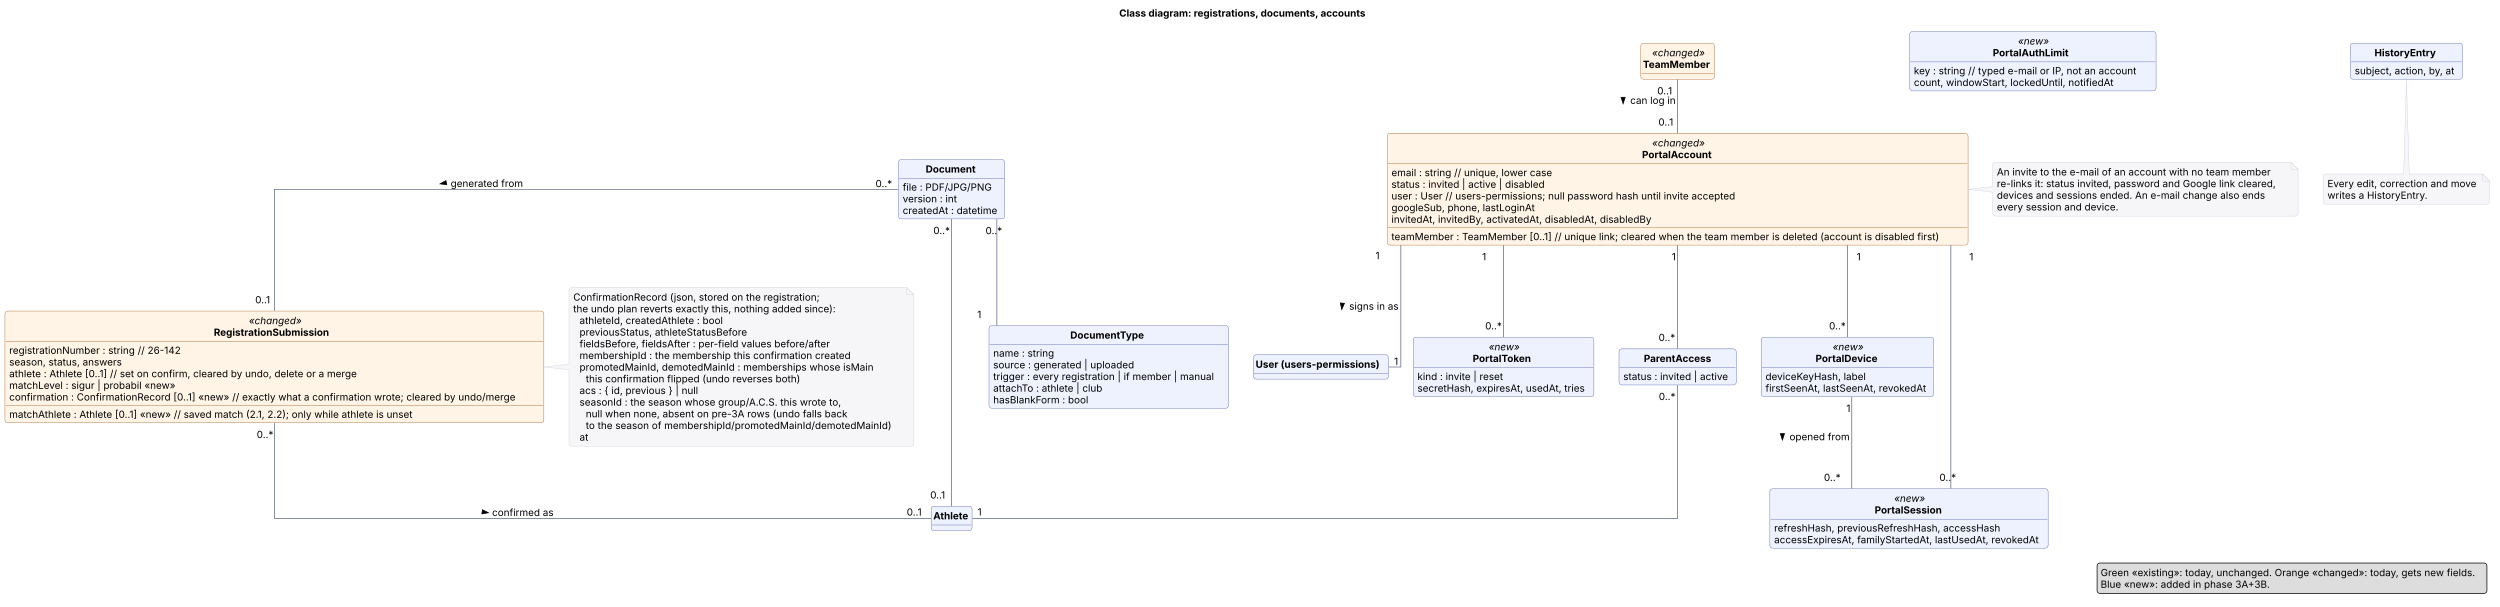
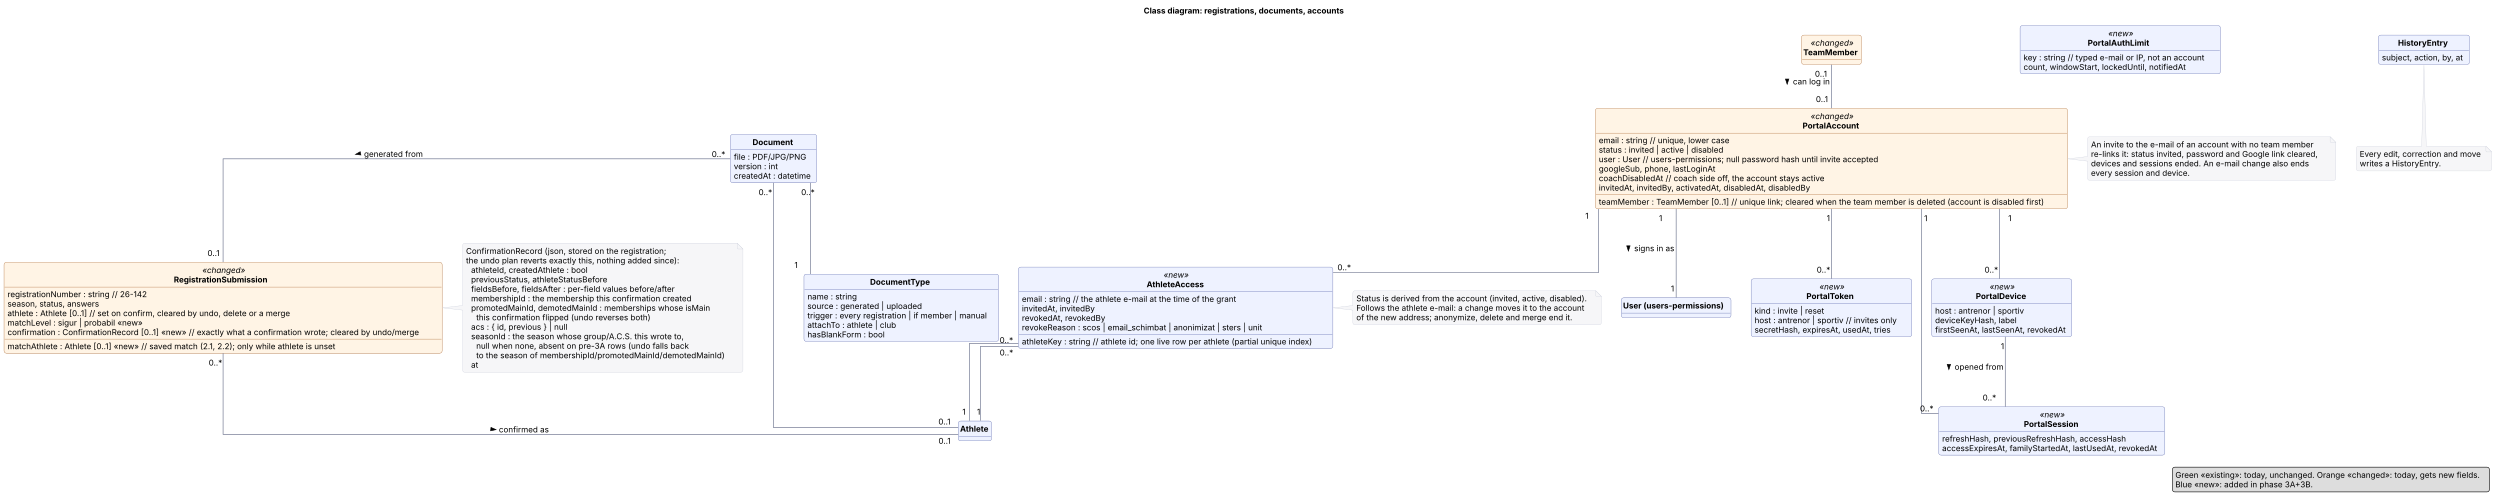
- <svg xmlns="http://www.w3.org/2000/svg" version="1.1" data-diagram-type="CLASS" style="width:3533px;height:857px;background:#FFFFFF;" width="3533px" height="857px" viewBox="0 0 3533 857" zoomAndPan="magnify" preserveAspectRatio="none" contentStyleType="text/css">
+ <svg xmlns="http://www.w3.org/2000/svg" version="1.1" data-diagram-type="CLASS" style="width:4346px;height:874px;background:#FFFFFF;" width="4346px" height="874px" viewBox="0 0 4346 874" zoomAndPan="magnify" preserveAspectRatio="none" contentStyleType="text/css">
  <defs />
  <g font-family="sans-serif" lengthAdjust="spacing">
    <g class="title" data-source-line="2">
-       <text x="1581.665" y="23.535" fill="#000" font-size="14" textLength="363.187" font-weight="700" font-family="Inter">Class diagram: registrations, documents, accounts</text>
+       <text x="1988.165" y="23.535" fill="#000" font-size="14" textLength="363.187" font-weight="700" font-family="Inter">Class diagram: registrations, documents, accounts</text>
    </g>
    <g class="entity" data-qualified-name="Reg" id="ent0001" data-source-line="5">
-       <rect x="7" y="439.568" width="761.602" height="157.906" fill="#FFF4E5" style="stroke:#9A4B0C;stroke-width:0.5;" rx="4" ry="4" />
-       <text x="351.656" y="458.103" fill="#000" font-size="14" textLength="72.29" font-style="italic" font-family="Inter">«changed»</text>
-       <text x="302.143" y="474.592" fill="#000" font-size="14" textLength="171.315" font-weight="700" font-family="Inter">RegistrationSubmission</text>
-       <line x1="8" y1="482.545" x2="767.602" y2="482.545" style="stroke:#9A4B0C;stroke-width:0.5;" />
-       <text x="13" y="500.08" fill="#000" font-size="14" textLength="266.342" font-family="Inter">registrationNumber : string  // 26-142</text>
-       <text x="13" y="516.568" fill="#000" font-size="14" textLength="160.986" font-family="Inter">season, status, answers</text>
-       <text x="13" y="533.057" fill="#000" font-size="14" textLength="521.691" font-family="Inter">athlete : Athlete [0..1]  // set on confirm, cleared by undo, delete or a merge</text>
-       <text x="13" y="549.545" fill="#000" font-size="14" textLength="240.926" font-family="Inter">matchLevel : sigur | probabil «new»</text>
-       <text x="13" y="566.033" fill="#000" font-size="14" textLength="749.602" font-family="Inter">confirmation : ConfirmationRecord [0..1] «new»  // exactly what a confirmation wrote; cleared by undo/merge</text>
-       <line x1="8" y1="572.986" x2="767.602" y2="572.986" style="stroke:#9A4B0C;stroke-width:0.5;" />
-       <text x="13" y="590.521" fill="#000" font-size="14" textLength="604.153" font-family="Inter">matchAthlete : Athlete [0..1] «new»  // saved match (2.1, 2.2); only while athlete is unset</text>
+       <rect x="7" y="456.058" width="761.602" height="157.906" fill="#FFF4E5" style="stroke:#9A4B0C;stroke-width:0.5;" rx="4" ry="4" />
+       <text x="351.656" y="474.593" fill="#000" font-size="14" textLength="72.29" font-style="italic" font-family="Inter">«changed»</text>
+       <text x="302.143" y="491.082" fill="#000" font-size="14" textLength="171.315" font-weight="700" font-family="Inter">RegistrationSubmission</text>
+       <line x1="8" y1="499.035" x2="767.602" y2="499.035" style="stroke:#9A4B0C;stroke-width:0.5;" />
+       <text x="13" y="516.57" fill="#000" font-size="14" textLength="266.342" font-family="Inter">registrationNumber : string  // 26-142</text>
+       <text x="13" y="533.058" fill="#000" font-size="14" textLength="160.986" font-family="Inter">season, status, answers</text>
+       <text x="13" y="549.547" fill="#000" font-size="14" textLength="521.691" font-family="Inter">athlete : Athlete [0..1]  // set on confirm, cleared by undo, delete or a merge</text>
+       <text x="13" y="566.035" fill="#000" font-size="14" textLength="240.926" font-family="Inter">matchLevel : sigur | probabil «new»</text>
+       <text x="13" y="582.523" fill="#000" font-size="14" textLength="749.602" font-family="Inter">confirmation : ConfirmationRecord [0..1] «new»  // exactly what a confirmation wrote; cleared by undo/merge</text>
+       <line x1="8" y1="589.476" x2="767.602" y2="589.476" style="stroke:#9A4B0C;stroke-width:0.5;" />
+       <text x="13" y="607.011" fill="#000" font-size="14" textLength="604.153" font-family="Inter">matchAthlete : Athlete [0..1] «new»  // saved match (2.1, 2.2); only while athlete is unset</text>
    </g>
    <g class="entity" data-qualified-name="Athlete" id="ent0002" data-source-line="13">
-       <rect x="1315.9" y="715.428" width="57.81" height="34.488" fill="#EEF2FF" style="stroke:#3B4A9A;stroke-width:0.5;" rx="4" ry="4" />
-       <text x="1318.9" y="733.963" fill="#000" font-size="14" textLength="51.81" font-weight="700" font-family="Inter">Athlete</text>
-       <line x1="1316.9" y1="741.917" x2="1372.71" y2="741.917" style="stroke:#3B4A9A;stroke-width:0.5;" />
+       <rect x="1665.9" y="731.918" width="57.81" height="34.488" fill="#EEF2FF" style="stroke:#3B4A9A;stroke-width:0.5;" rx="4" ry="4" />
+       <text x="1668.9" y="750.453" fill="#000" font-size="14" textLength="51.81" font-weight="700" font-family="Inter">Athlete</text>
+       <line x1="1666.9" y1="758.407" x2="1722.71" y2="758.407" style="stroke:#3B4A9A;stroke-width:0.5;" />
    </g>
    <g class="entity" data-qualified-name="DocumentType" id="ent0003" data-source-line="14">
-       <rect x="1397.62" y="460.058" width="338.354" height="116.93" fill="#EEF2FF" style="stroke:#3B4A9A;stroke-width:0.5;" rx="4" ry="4" />
-       <text x="1512.479" y="478.593" fill="#000" font-size="14" textLength="108.637" font-weight="700" font-family="Inter">DocumentType</text>
-       <line x1="1398.62" y1="486.547" x2="1734.974" y2="486.547" style="stroke:#3B4A9A;stroke-width:0.5;" />
-       <text x="1403.62" y="504.082" fill="#000" font-size="14" textLength="90.146" font-family="Inter">name : string</text>
-       <text x="1403.62" y="520.57" fill="#000" font-size="14" textLength="204.128" font-family="Inter">source : generated | uploaded</text>
-       <text x="1403.62" y="537.058" fill="#000" font-size="14" textLength="326.354" font-family="Inter">trigger : every registration | if member | manual</text>
-       <text x="1403.62" y="553.547" fill="#000" font-size="14" textLength="161.882" font-family="Inter">attachTo : athlete | club</text>
-       <text x="1403.62" y="570.035" fill="#000" font-size="14" textLength="138.51" font-family="Inter">hasBlankForm : bool</text>
+       <rect x="1397.62" y="476.548" width="338.354" height="116.93" fill="#EEF2FF" style="stroke:#3B4A9A;stroke-width:0.5;" rx="4" ry="4" />
+       <text x="1512.479" y="495.083" fill="#000" font-size="14" textLength="108.637" font-weight="700" font-family="Inter">DocumentType</text>
+       <line x1="1398.62" y1="503.037" x2="1734.974" y2="503.037" style="stroke:#3B4A9A;stroke-width:0.5;" />
+       <text x="1403.62" y="520.572" fill="#000" font-size="14" textLength="90.146" font-family="Inter">name : string</text>
+       <text x="1403.62" y="537.06" fill="#000" font-size="14" textLength="204.128" font-family="Inter">source : generated | uploaded</text>
+       <text x="1403.62" y="553.548" fill="#000" font-size="14" textLength="326.354" font-family="Inter">trigger : every registration | if member | manual</text>
+       <text x="1403.62" y="570.037" fill="#000" font-size="14" textLength="161.882" font-family="Inter">attachTo : athlete | club</text>
+       <text x="1403.62" y="586.525" fill="#000" font-size="14" textLength="138.51" font-family="Inter">hasBlankForm : bool</text>
    </g>
    <g class="entity" data-qualified-name="Document" id="ent0004" data-source-line="21">
-       <rect x="1269.7" y="225.418" width="150.195" height="83.953" fill="#EEF2FF" style="stroke:#3B4A9A;stroke-width:0.5;" rx="4" ry="4" />
-       <text x="1308.13" y="243.953" fill="#000" font-size="14" textLength="73.336" font-weight="700" font-family="Inter">Document</text>
-       <line x1="1270.7" y1="251.907" x2="1418.895" y2="251.907" style="stroke:#3B4A9A;stroke-width:0.5;" />
-       <text x="1275.7" y="269.442" fill="#000" font-size="14" textLength="125.152" font-family="Inter">file : PDF/JPG/PNG</text>
-       <text x="1275.7" y="285.93" fill="#000" font-size="14" textLength="80.507" font-family="Inter">version : int</text>
-       <text x="1275.7" y="302.418" fill="#000" font-size="14" textLength="138.195" font-family="Inter">createdAt : datetime</text>
+       <rect x="1269.7" y="233.668" width="150.195" height="83.953" fill="#EEF2FF" style="stroke:#3B4A9A;stroke-width:0.5;" rx="4" ry="4" />
+       <text x="1308.13" y="252.203" fill="#000" font-size="14" textLength="73.336" font-weight="700" font-family="Inter">Document</text>
+       <line x1="1270.7" y1="260.157" x2="1418.895" y2="260.157" style="stroke:#3B4A9A;stroke-width:0.5;" />
+       <text x="1275.7" y="277.692" fill="#000" font-size="14" textLength="125.152" font-family="Inter">file : PDF/JPG/PNG</text>
+       <text x="1275.7" y="294.18" fill="#000" font-size="14" textLength="80.507" font-family="Inter">version : int</text>
+       <text x="1275.7" y="310.668" fill="#000" font-size="14" textLength="138.195" font-family="Inter">createdAt : datetime</text>
    </g>
    <g class="entity" data-qualified-name="Acc" id="ent0005" data-source-line="26">
-       <rect x="1960.34" y="188.438" width="820.917" height="157.906" fill="#FFF4E5" style="stroke:#9A4B0C;stroke-width:0.5;" rx="4" ry="4" />
-       <text x="2334.653" y="206.973" fill="#000" font-size="14" textLength="72.29" font-style="italic" font-family="Inter">«changed»</text>
-       <text x="2320.517" y="223.462" fill="#000" font-size="14" textLength="100.563" font-weight="700" font-family="Inter">PortalAccount</text>
-       <line x1="1961.34" y1="231.415" x2="2780.257" y2="231.415" style="stroke:#9A4B0C;stroke-width:0.5;" />
-       <text x="1966.34" y="248.95" fill="#000" font-size="14" textLength="244.337" font-family="Inter">email : string  // unique, lower case</text>
-       <text x="1966.34" y="265.438" fill="#000" font-size="14" textLength="224.937" font-family="Inter">status : invited | active | disabled</text>
-       <text x="1966.34" y="281.927" fill="#000" font-size="14" textLength="509.544" font-family="Inter">user : User  // users-permissions; null password hash until invite accepted</text>
-       <text x="1966.34" y="298.415" fill="#000" font-size="14" textLength="208.428" font-family="Inter">googleSub, phone, lastLoginAt</text>
-       <text x="1966.34" y="314.903" fill="#000" font-size="14" textLength="378.014" font-family="Inter">invitedAt, invitedBy, activatedAt, disabledAt, disabledBy</text>
-       <line x1="1961.34" y1="321.856" x2="2780.257" y2="321.856" style="stroke:#9A4B0C;stroke-width:0.5;" />
-       <text x="1966.34" y="339.391" fill="#000" font-size="14" textLength="808.917" font-family="Inter">teamMember : TeamMember [0..1]  // unique link; cleared when the team member is deleted (account is disabled first)</text>
-     </g>
-     <g class="entity" data-qualified-name="GMN6" id="ent0007" data-source-line="35">
-       <path d="M2815.95,233.418 L2815.95,263.648 L2781.43,267.648 L2815.95,271.648 L2815.95,301.371 A4,4 0 0 0 2819.95,305.371 L3243.653,305.371 A4,4 0 0 0 3247.653,301.371 L3247.653,239.418 L3237.653,229.418 L2819.95,229.418 A4,4 0 0 0 2815.95,233.418" style="stroke:#C8CCD8;stroke-width:0.5;" fill="#F6F6F8" />
-       <path d="M3237.653,229.418 L3237.653,237.418 A2,2 0 0 0 3239.653,239.418 L3247.653,239.418 L3237.653,229.418" style="stroke:#C8CCD8;stroke-width:0.5;" fill="#F6F6F8" />
-       <text x="2821.95" y="247.953" fill="#000" font-size="14" textLength="404.113" font-family="Inter">An invite to the e-mail of an account with no team member</text>
-       <text x="2821.95" y="264.442" fill="#000" font-size="14" textLength="410.703" font-family="Inter">re-links it: status invited, password and Google link cleared,</text>
-       <text x="2821.95" y="280.93" fill="#000" font-size="14" textLength="386.606" font-family="Inter">devices and sessions ended. An e-mail change also ends</text>
-       <text x="2821.95" y="297.418" fill="#000" font-size="14" textLength="172.259" font-family="Inter">every session and device.</text>
-     </g>
-     <g class="entity" data-qualified-name="UP" id="ent0009" data-source-line="40">
-       <rect x="1771.44" y="501.278" width="190.728" height="34.488" fill="#EEF2FF" style="stroke:#3B4A9A;stroke-width:0.5;" rx="4" ry="4" />
-       <text x="1774.44" y="519.813" fill="#000" font-size="14" textLength="184.728" font-weight="700" font-family="Inter">User (users-permissions)</text>
-       <line x1="1772.44" y1="527.767" x2="1961.168" y2="527.767" style="stroke:#3B4A9A;stroke-width:0.5;" />
-     </g>
-     <g class="entity" data-qualified-name="Tok" id="ent0010" data-source-line="41">
-       <rect x="1997.11" y="476.548" width="255.38" height="83.953" fill="#EEF2FF" style="stroke:#3B4A9A;stroke-width:0.5;" rx="4" ry="4" />
-       <text x="2103.827" y="495.083" fill="#000" font-size="14" textLength="41.945" font-style="italic" font-family="Inter">«new»</text>
-       <text x="2081.197" y="511.572" fill="#000" font-size="14" textLength="87.206" font-weight="700" font-family="Inter">PortalToken</text>
-       <line x1="1998.11" y1="519.525" x2="2251.49" y2="519.525" style="stroke:#3B4A9A;stroke-width:0.5;" />
-       <text x="2003.11" y="537.06" fill="#000" font-size="14" textLength="127.873" font-family="Inter">kind : invite | reset</text>
-       <text x="2003.11" y="553.548" fill="#000" font-size="14" textLength="243.38" font-family="Inter">secretHash, expiresAt, usedAt, tries</text>
-     </g>
-     <g class="entity" data-qualified-name="Dev" id="ent0011" data-source-line="45">
-       <rect x="2488.96" y="476.548" width="243.677" height="83.953" fill="#EEF2FF" style="stroke:#3B4A9A;stroke-width:0.5;" rx="4" ry="4" />
-       <text x="2589.826" y="495.083" fill="#000" font-size="14" textLength="41.945" font-style="italic" font-family="Inter">«new»</text>
-       <text x="2565.715" y="511.572" fill="#000" font-size="14" textLength="90.166" font-weight="700" font-family="Inter">PortalDevice</text>
-       <line x1="2489.96" y1="519.525" x2="2731.637" y2="519.525" style="stroke:#3B4A9A;stroke-width:0.5;" />
-       <text x="2494.96" y="537.06" fill="#000" font-size="14" textLength="142.27" font-family="Inter">deviceKeyHash, label</text>
-       <text x="2494.96" y="553.548" fill="#000" font-size="14" textLength="231.677" font-family="Inter">firstSeenAt, lastSeenAt, revokedAt</text>
-     </g>
-     <g class="entity" data-qualified-name="Ses" id="ent0012" data-source-line="49">
-       <rect x="2501.19" y="690.698" width="393.213" height="83.953" fill="#EEF2FF" style="stroke:#3B4A9A;stroke-width:0.5;" rx="4" ry="4" />
-       <text x="2676.824" y="709.233" fill="#000" font-size="14" textLength="41.945" font-style="italic" font-family="Inter">«new»</text>
-       <text x="2649.261" y="725.722" fill="#000" font-size="14" textLength="97.07" font-weight="700" font-family="Inter">PortalSession</text>
-       <line x1="2502.19" y1="733.675" x2="2893.403" y2="733.675" style="stroke:#3B4A9A;stroke-width:0.5;" />
-       <text x="2507.19" y="751.21" fill="#000" font-size="14" textLength="320.64" font-family="Inter">refreshHash, previousRefreshHash, accessHash</text>
-       <text x="2507.19" y="767.698" fill="#000" font-size="14" textLength="381.213" font-family="Inter">accessExpiresAt, familyStartedAt, lastUsedAt, revokedAt</text>
-     </g>
-     <g class="entity" data-qualified-name="Lim" id="ent0013" data-source-line="53">
-       <rect x="2698.68" y="44.488" width="348.232" height="83.953" fill="#EEF2FF" style="stroke:#3B4A9A;stroke-width:0.5;" rx="4" ry="4" />
-       <text x="2851.824" y="63.023" fill="#000" font-size="14" textLength="41.945" font-style="italic" font-family="Inter">«new»</text>
-       <text x="2816.188" y="79.512" fill="#000" font-size="14" textLength="113.217" font-weight="700" font-family="Inter">PortalAuthLimit</text>
-       <line x1="2699.68" y1="87.465" x2="3045.912" y2="87.465" style="stroke:#3B4A9A;stroke-width:0.5;" />
-       <text x="2704.68" y="105" fill="#000" font-size="14" textLength="336.232" font-family="Inter">key : string  // typed e-mail or IP, not an account</text>
-       <text x="2704.68" y="121.488" fill="#000" font-size="14" textLength="291.758" font-family="Inter">count, windowStart, lockedUntil, notifiedAt</text>
-     </g>
-     <g class="entity" data-qualified-name="PA" id="ent0014" data-source-line="57">
-       <rect x="2287.98" y="493.028" width="165.651" height="50.977" fill="#EEF2FF" style="stroke:#3B4A9A;stroke-width:0.5;" rx="4" ry="4" />
-       <text x="2323.057" y="511.563" fill="#000" font-size="14" textLength="95.498" font-weight="700" font-family="Inter">ParentAccess</text>
-       <line x1="2288.98" y1="519.517" x2="2452.631" y2="519.517" style="stroke:#3B4A9A;stroke-width:0.5;" />
-       <text x="2293.98" y="537.052" fill="#000" font-size="14" textLength="153.651" font-family="Inter">status : invited | active</text>
-     </g>
-     <g class="entity" data-qualified-name="Coach" id="ent0015" data-source-line="60">
-       <rect x="2318.8" y="60.978" width="104" height="50.977" fill="#FFF4E5" style="stroke:#9A4B0C;stroke-width:0.5;" rx="4" ry="4" />
-       <text x="2334.655" y="79.513" fill="#000" font-size="14" textLength="72.29" font-style="italic" font-family="Inter">«changed»</text>
-       <text x="2321.8" y="96.002" fill="#000" font-size="14" textLength="98" font-weight="700" font-family="Inter">TeamMember</text>
-       <line x1="2319.8" y1="103.955" x2="2421.8" y2="103.955" style="stroke:#9A4B0C;stroke-width:0.5;" />
-     </g>
-     <g class="entity" data-qualified-name="Hist" id="ent0016" data-source-line="61">
-       <rect x="3321.68" y="60.978" width="158.248" height="50.977" fill="#EEF2FF" style="stroke:#3B4A9A;stroke-width:0.5;" rx="4" ry="4" />
-       <text x="3355.636" y="79.513" fill="#000" font-size="14" textLength="90.337" font-weight="700" font-family="Inter">HistoryEntry</text>
-       <line x1="3322.68" y1="87.467" x2="3478.928" y2="87.467" style="stroke:#3B4A9A;stroke-width:0.5;" />
-       <text x="3327.68" y="105.002" fill="#000" font-size="14" textLength="146.248" font-family="Inter">subject, action, by, at</text>
-     </g>
-     <g class="entity" data-qualified-name="GMN29" id="ent0030" data-source-line="79">
-       <path d="M3283.08,249.908 L3283.08,284.885 A4,4 0 0 0 3287.08,288.885 L3514.517,288.885 A4,4 0 0 0 3518.517,284.885 L3518.517,255.908 L3508.517,245.908 L3404.8,245.908 L3400.8,112.388 L3396.8,245.908 L3287.08,245.908 A4,4 0 0 0 3283.08,249.908" style="stroke:#C8CCD8;stroke-width:0.5;" fill="#F6F6F8" />
-       <path d="M3508.517,245.908 L3508.517,253.908 A2,2 0 0 0 3510.517,255.908 L3518.517,255.908 L3508.517,245.908" style="stroke:#C8CCD8;stroke-width:0.5;" fill="#F6F6F8" />
-       <text x="3289.08" y="264.443" fill="#000" font-size="14" textLength="214.437" font-family="Inter">Every edit, correction and move</text>
-       <text x="3289.08" y="280.932" fill="#000" font-size="14" textLength="144.662" font-family="Inter">writes a HistoryEntry.</text>
-     </g>
-     <g class="entity" data-qualified-name="GMN32" id="ent0033" data-source-line="83">
-       <path d="M804.1,410.348 L804.1,514.648 L768.86,518.648 L804.1,522.648 L804.1,626.696 A4,4 0 0 0 808.1,630.696 L1287.509,630.696 A4,4 0 0 0 1291.509,626.696 L1291.509,416.348 L1281.509,406.348 L808.1,406.348 A4,4 0 0 0 804.1,410.348" style="stroke:#C8CCD8;stroke-width:0.5;" fill="#F6F6F8" />
-       <path d="M1281.509,406.348 L1281.509,414.348 A2,2 0 0 0 1283.509,416.348 L1291.509,416.348 L1281.509,406.348" style="stroke:#C8CCD8;stroke-width:0.5;" fill="#F6F6F8" />
-       <text x="810.1" y="424.883" fill="#000" font-size="14" textLength="361.512" font-family="Inter">ConfirmationRecord (json, stored on the registration;</text>
-       <text x="810.1" y="441.372" fill="#000" font-size="14" textLength="383.797" font-family="Inter">the undo plan reverts exactly this, nothing added since):</text>
-       <text x="818.959" y="457.86" fill="#000" font-size="14" textLength="210.335" font-family="Inter">athleteId, createdAthlete : bool</text>
-       <text x="818.959" y="474.348" fill="#000" font-size="14" textLength="239.723" font-family="Inter">previousStatus, athleteStatusBefore</text>
-       <text x="818.959" y="490.837" fill="#000" font-size="14" textLength="367.5" font-family="Inter">fieldsBefore, fieldsAfter : per-field values before/after</text>
-       <text x="818.959" y="507.325" fill="#000" font-size="14" textLength="397.646" font-family="Inter">membershipId : the membership this confirmation created</text>
-       <text x="818.959" y="523.813" fill="#000" font-size="14" textLength="427.355" font-family="Inter">promotedMainId, demotedMainId : memberships whose isMain</text>
-       <text x="827.819" y="540.301" fill="#000" font-size="14" textLength="313.093" font-family="Inter">this confirmation flipped (undo reverses both)</text>
-       <text x="818.959" y="556.79" fill="#000" font-size="14" textLength="172.628" font-family="Inter">acs : { id, previous } | null</text>
-       <text x="818.959" y="573.278" fill="#000" font-size="14" textLength="381.233" font-family="Inter">seasonId : the season whose group/A.C.S. this wrote to,</text>
-       <text x="827.819" y="589.766" fill="#000" font-size="14" textLength="382.751" font-family="Inter">null when none, absent on pre-3A rows (undo falls back</text>
-       <text x="827.819" y="606.255" fill="#000" font-size="14" textLength="448.69" font-family="Inter">to the season of membershipId/promotedMainId/demotedMainId)</text>
-       <text x="818.959" y="622.743" fill="#000" font-size="14" textLength="12.968" font-family="Inter">at</text>
-     </g>
-     <g class="link" data-entity-1="ent0001" data-entity-2="ent0002" id="lnk17" data-source-line="65" data-link-type="association">
-       <path d="M387.8,597.948 C387.8,658.888 387.8,732.648 387.8,732.648 C387.8,732.648 1155.25,732.648 1315.64,732.648" style="stroke:#5B6380;stroke-width:1;" fill="none" id="Reg-Athlete" codeLine="65" />
-       <polygon points="690.318,724.611,681.789,720.403,680.945,726.22,690.318,724.611" fill="#000" style="stroke:#000;stroke-width:1;stroke-linejoin:miter;stroke-miterlimit:10;" />
-       <text x="695.37" y="729.183" fill="#000" font-size="14" textLength="88.361" font-family="Inter">confirmed as</text>
-       <text x="362.788" y="619.018" fill="#000" font-size="14" textLength="24.459" font-family="Inter">0..*</text>
-       <text x="1281.394" y="728.652" fill="#000" font-size="14" textLength="26.564" font-family="Inter">0..1</text>
-     </g>
-     <g class="link" data-entity-1="ent0004" data-entity-2="ent0003" id="lnk18" data-source-line="66" data-link-type="association">
-       <path d="M1408.76,309.708 C1408.76,350.948 1408.76,413.988 1408.76,460.008" style="stroke:#5B6380;stroke-width:1;" fill="none" id="Document-DocumentType" codeLine="66" />
-       <text x="1392.752" y="330.985" fill="#000" font-size="14" textLength="24.459" font-family="Inter">0..*</text>
-       <text x="1381.064" y="449.467" fill="#000" font-size="14" font-family="Inter">1</text>
-     </g>
-     <g class="link" data-entity-1="ent0004" data-entity-2="ent0002" id="lnk19" data-source-line="67" data-link-type="association">
-       <path d="M1344.8,309.508 C1344.8,407.708 1344.8,648.608 1344.8,715.308" style="stroke:#5B6380;stroke-width:1;" fill="none" id="Document-Athlete" codeLine="67" />
-       <text x="1318.998" y="330.754" fill="#000" font-size="14" textLength="24.459" font-family="Inter">0..*</text>
-       <text x="1314.586" y="704.522" fill="#000" font-size="14" textLength="26.564" font-family="Inter">0..1</text>
-     </g>
-     <g class="link" data-entity-1="ent0004" data-entity-2="ent0001" id="lnk20" data-source-line="68" data-link-type="association">
-       <path d="M1269.31,267.648 C1043.33,267.648 387.8,267.648 387.8,267.648 C387.8,267.648 387.8,365.648 387.8,439.148" style="stroke:#5B6380;stroke-width:1;" fill="none" id="Document-Reg" codeLine="68" />
-       <polygon points="621.902,259.847,631.342,261.005,630.219,255.235,621.902,259.847" fill="#000" style="stroke:#000;stroke-width:1;stroke-linejoin:miter;stroke-miterlimit:10;" />
-       <text x="636.81" y="264.183" fill="#000" font-size="14" textLength="105.301" font-family="Inter">generated from</text>
-       <text x="1237.266" y="264.492" fill="#000" font-size="14" textLength="24.459" font-family="Inter">0..*</text>
-       <text x="360.628" y="428.651" fill="#000" font-size="14" textLength="26.564" font-family="Inter">0..1</text>
-     </g>
-     <g class="link" data-entity-1="ent0005" data-entity-2="ent0014" id="lnk21" data-source-line="69" data-link-type="association">
-       <path d="M2370.8,346.508 C2370.8,396.688 2370.8,458.378 2370.8,492.578" style="stroke:#5B6380;stroke-width:1;" fill="none" id="Acc-PA" codeLine="69" />
-       <text x="2362.482" y="367.824" fill="#000" font-size="14" font-family="Inter">1</text>
-       <text x="2343.93" y="481.9" fill="#000" font-size="14" textLength="24.459" font-family="Inter">0..*</text>
-     </g>
-     <g class="link" data-entity-1="ent0014" data-entity-2="ent0002" id="lnk22" data-source-line="70" data-link-type="association">
-       <path d="M2370.8,544.348 C2370.8,601.298 2370.8,732.648 2370.8,732.648 C2370.8,732.648 1541.72,732.648 1374.13,732.648" style="stroke:#5B6380;stroke-width:1;" fill="none" id="PA-Athlete" codeLine="70" />
-       <text x="2344.224" y="565.338" fill="#000" font-size="14" textLength="24.459" font-family="Inter">0..*</text>
-       <text x="1381.513" y="728.482" fill="#000" font-size="14" font-family="Inter">1</text>
-     </g>
-     <g class="link" data-entity-1="ent0015" data-entity-2="ent0005" id="lnk23" data-source-line="71" data-link-type="association">
-       <path d="M2370.8,112.388 C2370.8,132.318 2370.8,160.978 2370.8,188.238" style="stroke:#5B6380;stroke-width:1;" fill="none" id="Coach-Acc" codeLine="71" />
-       <polygon points="2293.8,146.562,2296.739,137.517,2290.861,137.517,2293.8,146.562" fill="#000" style="stroke:#000;stroke-width:1;stroke-linejoin:miter;stroke-miterlimit:10;" />
-       <text x="2303.8" y="146.853" fill="#000" font-size="14" textLength="66.562" font-family="Inter">can log in</text>
-       <text x="2342.018" y="133.397" fill="#000" font-size="14" textLength="26.564" font-family="Inter">0..1</text>
-       <text x="2343.588" y="177.49" fill="#000" font-size="14" textLength="26.564" font-family="Inter">0..1</text>
-     </g>
-     <g class="link" data-entity-1="ent0005" data-entity-2="ent0009" id="lnk24" data-source-line="72" data-link-type="association">
-       <path d="M1979.64,346.548 C1979.64,420.198 1979.64,518.648 1979.64,518.648 C1979.64,518.648 1972.8,518.648 1962.5,518.648" style="stroke:#5B6380;stroke-width:1;" fill="none" id="Acc-UP" codeLine="72" />
-       <polygon points="1896.144,437.388,1899.965,428.679,1894.116,428.096,1896.144,437.388" fill="#000" style="stroke:#000;stroke-width:1;stroke-linejoin:miter;stroke-miterlimit:10;" />
-       <text x="1906.64" y="437.703" fill="#000" font-size="14" textLength="72.201" font-family="Inter">signs in as</text>
-       <text x="1943.885" y="366.229" fill="#000" font-size="14" font-family="Inter">1</text>
-       <text x="1970.166" y="515.599" fill="#000" font-size="14" font-family="Inter">1</text>
-     </g>
-     <g class="link" data-entity-1="ent0005" data-entity-2="ent0010" id="lnk25" data-source-line="73" data-link-type="association">
-       <path d="M2124.8,346.508 C2124.8,389.498 2124.8,440.938 2124.8,476.298" style="stroke:#5B6380;stroke-width:1;" fill="none" id="Acc-Tok" codeLine="73" />
-       <text x="2094.572" y="367.824" fill="#000" font-size="14" font-family="Inter">1</text>
-       <text x="2098.851" y="465.555" fill="#000" font-size="14" textLength="24.459" font-family="Inter">0..*</text>
-     </g>
-     <g class="link" data-entity-1="ent0005" data-entity-2="ent0011" id="lnk26" data-source-line="74" data-link-type="association">
-       <path d="M2610.8,346.508 C2610.8,389.498 2610.8,440.938 2610.8,476.298" style="stroke:#5B6380;stroke-width:1;" fill="none" id="Acc-Dev" codeLine="74" />
-       <text x="2623.857" y="367.824" fill="#000" font-size="14" font-family="Inter">1</text>
-       <text x="2584.851" y="465.555" fill="#000" font-size="14" textLength="24.459" font-family="Inter">0..*</text>
-     </g>
-     <g class="link" data-entity-1="ent0005" data-entity-2="ent0012" id="lnk27" data-source-line="75" data-link-type="association">
-       <path d="M2756.95,346.588 C2756.95,445.938 2756.95,612.698 2756.95,690.418" style="stroke:#5B6380;stroke-width:1;" fill="none" id="Acc-Ses" codeLine="75" />
-       <text x="2783.023" y="367.911" fill="#000" font-size="14" font-family="Inter">1</text>
-       <text x="2740.798" y="679.67" fill="#000" font-size="14" textLength="24.459" font-family="Inter">0..*</text>
-     </g>
-     <g class="link" data-entity-1="ent0011" data-entity-2="ent0012" id="lnk28" data-source-line="76" data-link-type="association">
-       <path d="M2616.92,560.828 C2616.92,598.378 2616.92,652.938 2616.92,690.448" style="stroke:#5B6380;stroke-width:1;" fill="none" id="Dev-Ses" codeLine="76" />
-       <polygon points="2518.92,621.882,2521.859,612.837,2515.981,612.837,2518.92,621.882" fill="#000" style="stroke:#000;stroke-width:1;stroke-linejoin:miter;stroke-miterlimit:10;" />
-       <text x="2528.92" y="622.173" fill="#000" font-size="14" textLength="87.486" font-family="Inter">opened from</text>
-       <text x="2609.31" y="582.104" fill="#000" font-size="14" font-family="Inter">1</text>
-       <text x="2577.575" y="679.705" fill="#000" font-size="14" textLength="24.459" font-family="Inter">0..*</text>
-     </g>
-     <g class="legend" data-source-line="97">
-       <rect x="2963.602" y="795.651" width="550.914" height="42.977" fill="#DDD" style="stroke:#000;stroke-width:1;" rx="4" ry="4" />
-       <text x="2968.602" y="814.187" fill="#000" font-size="14" textLength="540.914" font-family="Inter">Green «existing»: today, unchanged. Orange «changed»: today, gets new fields.</text>
-       <text x="2968.602" y="830.675" fill="#000" font-size="14" textLength="242.956" font-family="Inter">Blue «new»: added in phase 3A+3B.</text>
+       <rect x="2773.34" y="188.438" width="820.917" height="174.395" fill="#FFF4E5" style="stroke:#9A4B0C;stroke-width:0.5;" rx="4" ry="4" />
+       <text x="3147.653" y="206.973" fill="#000" font-size="14" textLength="72.29" font-style="italic" font-family="Inter">«changed»</text>
+       <text x="3133.517" y="223.462" fill="#000" font-size="14" textLength="100.563" font-weight="700" font-family="Inter">PortalAccount</text>
+       <line x1="2774.34" y1="231.415" x2="3593.257" y2="231.415" style="stroke:#9A4B0C;stroke-width:0.5;" />
+       <text x="2779.34" y="248.95" fill="#000" font-size="14" textLength="244.337" font-family="Inter">email : string  // unique, lower case</text>
+       <text x="2779.34" y="265.438" fill="#000" font-size="14" textLength="224.937" font-family="Inter">status : invited | active | disabled</text>
+       <text x="2779.34" y="281.927" fill="#000" font-size="14" textLength="509.544" font-family="Inter">user : User  // users-permissions; null password hash until invite accepted</text>
+       <text x="2779.34" y="298.415" fill="#000" font-size="14" textLength="208.428" font-family="Inter">googleSub, phone, lastLoginAt</text>
+       <text x="2779.34" y="314.903" fill="#000" font-size="14" textLength="406.957" font-family="Inter">coachDisabledAt  // coach side off, the account stays active</text>
+       <text x="2779.34" y="331.391" fill="#000" font-size="14" textLength="378.014" font-family="Inter">invitedAt, invitedBy, activatedAt, disabledAt, disabledBy</text>
+       <line x1="2774.34" y1="338.345" x2="3593.257" y2="338.345" style="stroke:#9A4B0C;stroke-width:0.5;" />
+       <text x="2779.34" y="355.88" fill="#000" font-size="14" textLength="808.917" font-family="Inter">teamMember : TeamMember [0..1]  // unique link; cleared when the team member is deleted (account is disabled first)</text>
+     </g>
+     <g class="entity" data-qualified-name="GMN6" id="ent0007" data-source-line="36">
+       <path d="M3628.95,241.668 L3628.95,272.138 L3594.43,276.138 L3628.95,280.138 L3628.95,309.621 A4,4 0 0 0 3632.95,313.621 L4056.653,313.621 A4,4 0 0 0 4060.653,309.621 L4060.653,247.668 L4050.653,237.668 L3632.95,237.668 A4,4 0 0 0 3628.95,241.668" style="stroke:#C8CCD8;stroke-width:0.5;" fill="#F6F6F8" />
+       <path d="M4050.653,237.668 L4050.653,245.668 A2,2 0 0 0 4052.653,247.668 L4060.653,247.668 L4050.653,237.668" style="stroke:#C8CCD8;stroke-width:0.5;" fill="#F6F6F8" />
+       <text x="3634.95" y="256.203" fill="#000" font-size="14" textLength="404.113" font-family="Inter">An invite to the e-mail of an account with no team member</text>
+       <text x="3634.95" y="272.692" fill="#000" font-size="14" textLength="410.703" font-family="Inter">re-links it: status invited, password and Google link cleared,</text>
+       <text x="3634.95" y="289.18" fill="#000" font-size="14" textLength="386.606" font-family="Inter">devices and sessions ended. An e-mail change also ends</text>
+       <text x="3634.95" y="305.668" fill="#000" font-size="14" textLength="172.259" font-family="Inter">every session and device.</text>
+     </g>
+     <g class="entity" data-qualified-name="UP" id="ent0009" data-source-line="41">
+       <rect x="2818.44" y="517.768" width="190.728" height="34.488" fill="#EEF2FF" style="stroke:#3B4A9A;stroke-width:0.5;" rx="4" ry="4" />
+       <text x="2821.44" y="536.303" fill="#000" font-size="14" textLength="184.728" font-weight="700" font-family="Inter">User (users-permissions)</text>
+       <line x1="2819.44" y1="544.257" x2="3008.168" y2="544.257" style="stroke:#3B4A9A;stroke-width:0.5;" />
+     </g>
+     <g class="entity" data-qualified-name="Tok" id="ent0010" data-source-line="42">
+       <rect x="3044.15" y="484.788" width="279.299" height="100.441" fill="#EEF2FF" style="stroke:#3B4A9A;stroke-width:0.5;" rx="4" ry="4" />
+       <text x="3162.827" y="503.323" fill="#000" font-size="14" textLength="41.945" font-style="italic" font-family="Inter">«new»</text>
+       <text x="3140.196" y="519.812" fill="#000" font-size="14" textLength="87.206" font-weight="700" font-family="Inter">PortalToken</text>
+       <line x1="3045.15" y1="527.765" x2="3322.449" y2="527.765" style="stroke:#3B4A9A;stroke-width:0.5;" />
+       <text x="3050.15" y="545.3" fill="#000" font-size="14" textLength="127.873" font-family="Inter">kind : invite | reset</text>
+       <text x="3050.15" y="561.788" fill="#000" font-size="14" textLength="267.299" font-family="Inter">host : antrenor | sportiv  // invites only</text>
+       <text x="3050.15" y="578.277" fill="#000" font-size="14" textLength="243.38" font-family="Inter">secretHash, expiresAt, usedAt, tries</text>
+     </g>
+     <g class="entity" data-qualified-name="Dev" id="ent0011" data-source-line="47">
+       <rect x="3357.96" y="484.788" width="243.677" height="100.441" fill="#EEF2FF" style="stroke:#3B4A9A;stroke-width:0.5;" rx="4" ry="4" />
+       <text x="3458.826" y="503.323" fill="#000" font-size="14" textLength="41.945" font-style="italic" font-family="Inter">«new»</text>
+       <text x="3434.715" y="519.812" fill="#000" font-size="14" textLength="90.166" font-weight="700" font-family="Inter">PortalDevice</text>
+       <line x1="3358.96" y1="527.765" x2="3600.637" y2="527.765" style="stroke:#3B4A9A;stroke-width:0.5;" />
+       <text x="3363.96" y="545.3" fill="#000" font-size="14" textLength="162.046" font-family="Inter">host : antrenor | sportiv</text>
+       <text x="3363.96" y="561.788" fill="#000" font-size="14" textLength="142.27" font-family="Inter">deviceKeyHash, label</text>
+       <text x="3363.96" y="578.277" fill="#000" font-size="14" textLength="231.677" font-family="Inter">firstSeenAt, lastSeenAt, revokedAt</text>
+     </g>
+     <g class="entity" data-qualified-name="Ses" id="ent0012" data-source-line="52">
+       <rect x="3370.19" y="707.188" width="393.213" height="83.953" fill="#EEF2FF" style="stroke:#3B4A9A;stroke-width:0.5;" rx="4" ry="4" />
+       <text x="3545.824" y="725.723" fill="#000" font-size="14" textLength="41.945" font-style="italic" font-family="Inter">«new»</text>
+       <text x="3518.261" y="742.212" fill="#000" font-size="14" textLength="97.07" font-weight="700" font-family="Inter">PortalSession</text>
+       <line x1="3371.19" y1="750.165" x2="3762.403" y2="750.165" style="stroke:#3B4A9A;stroke-width:0.5;" />
+       <text x="3376.19" y="767.7" fill="#000" font-size="14" textLength="320.64" font-family="Inter">refreshHash, previousRefreshHash, accessHash</text>
+       <text x="3376.19" y="784.188" fill="#000" font-size="14" textLength="381.213" font-family="Inter">accessExpiresAt, familyStartedAt, lastUsedAt, revokedAt</text>
+     </g>
+     <g class="entity" data-qualified-name="Lim" id="ent0013" data-source-line="56">
+       <rect x="3511.68" y="44.488" width="348.232" height="83.953" fill="#EEF2FF" style="stroke:#3B4A9A;stroke-width:0.5;" rx="4" ry="4" />
+       <text x="3664.824" y="63.023" fill="#000" font-size="14" textLength="41.945" font-style="italic" font-family="Inter">«new»</text>
+       <text x="3629.188" y="79.512" fill="#000" font-size="14" textLength="113.217" font-weight="700" font-family="Inter">PortalAuthLimit</text>
+       <line x1="3512.68" y1="87.465" x2="3858.912" y2="87.465" style="stroke:#3B4A9A;stroke-width:0.5;" />
+       <text x="3517.68" y="105" fill="#000" font-size="14" textLength="336.232" font-family="Inter">key : string  // typed e-mail or IP, not an account</text>
+       <text x="3517.68" y="121.488" fill="#000" font-size="14" textLength="291.758" font-family="Inter">count, windowStart, lockedUntil, notifiedAt</text>
+     </g>
+     <g class="entity" data-qualified-name="PA" id="ent0014" data-source-line="60">
+       <rect x="1770.48" y="464.298" width="546.632" height="141.418" fill="#EEF2FF" style="stroke:#3B4A9A;stroke-width:0.5;" rx="4" ry="4" />
+       <text x="2022.823" y="482.833" fill="#000" font-size="14" textLength="41.945" font-style="italic" font-family="Inter">«new»</text>
+       <text x="1993.268" y="499.322" fill="#000" font-size="14" textLength="101.056" font-weight="700" font-family="Inter">AthleteAccess</text>
+       <line x1="1771.48" y1="507.275" x2="2316.112" y2="507.275" style="stroke:#3B4A9A;stroke-width:0.5;" />
+       <text x="1776.48" y="524.81" fill="#000" font-size="14" textLength="402.452" font-family="Inter">email : string  // the athlete e-mail at the time of the grant</text>
+       <text x="1776.48" y="541.298" fill="#000" font-size="14" textLength="130.874" font-family="Inter">invitedAt, invitedBy</text>
+       <text x="1776.48" y="557.787" fill="#000" font-size="14" textLength="147.458" font-family="Inter">revokedAt, revokedBy</text>
+       <text x="1776.48" y="574.275" fill="#000" font-size="14" textLength="435.005" font-family="Inter">revokeReason : scos | email_schimbat | anonimizat | sters | unit</text>
+       <line x1="1771.48" y1="581.228" x2="2316.112" y2="581.228" style="stroke:#3B4A9A;stroke-width:0.5;" />
+       <text x="1776.48" y="598.763" fill="#000" font-size="14" textLength="534.632" font-family="Inter">athleteKey : string  // athlete id; one live row per athlete (partial unique index)</text>
+     </g>
+     <g class="entity" data-qualified-name="GMN15" id="ent0016" data-source-line="68">
+       <path d="M2351.79,509.278 L2351.79,531.138 L2317.31,535.138 L2351.79,539.138 L2351.79,560.743 A4,4 0 0 0 2355.79,564.743 L2779.821,564.743 A4,4 0 0 0 2783.821,560.743 L2783.821,515.278 L2773.821,505.278 L2355.79,505.278 A4,4 0 0 0 2351.79,509.278" style="stroke:#C8CCD8;stroke-width:0.5;" fill="#F6F6F8" />
+       <path d="M2773.821,505.278 L2773.821,513.278 A2,2 0 0 0 2775.821,515.278 L2783.821,515.278 L2773.821,505.278" style="stroke:#C8CCD8;stroke-width:0.5;" fill="#F6F6F8" />
+       <text x="2357.79" y="523.813" fill="#000" font-size="14" textLength="410.689" font-family="Inter">Status is derived from the account (invited, active, disabled).</text>
+       <text x="2357.79" y="540.302" fill="#000" font-size="14" textLength="411.031" font-family="Inter">Follows the athlete e-mail: a change moves it to the account</text>
+       <text x="2357.79" y="556.79" fill="#000" font-size="14" textLength="387.461" font-family="Inter">of the new address; anonymize, delete and merge end it.</text>
+     </g>
+     <g class="entity" data-qualified-name="Coach" id="ent0018" data-source-line="72">
+       <rect x="3131.8" y="60.978" width="104" height="50.977" fill="#FFF4E5" style="stroke:#9A4B0C;stroke-width:0.5;" rx="4" ry="4" />
+       <text x="3147.655" y="79.513" fill="#000" font-size="14" textLength="72.29" font-style="italic" font-family="Inter">«changed»</text>
+       <text x="3134.8" y="96.002" fill="#000" font-size="14" textLength="98" font-weight="700" font-family="Inter">TeamMember</text>
+       <line x1="3132.8" y1="103.955" x2="3234.8" y2="103.955" style="stroke:#9A4B0C;stroke-width:0.5;" />
+     </g>
+     <g class="entity" data-qualified-name="Hist" id="ent0019" data-source-line="73">
+       <rect x="4134.68" y="60.978" width="158.248" height="50.977" fill="#EEF2FF" style="stroke:#3B4A9A;stroke-width:0.5;" rx="4" ry="4" />
+       <text x="4168.636" y="79.513" fill="#000" font-size="14" textLength="90.337" font-weight="700" font-family="Inter">HistoryEntry</text>
+       <line x1="4135.68" y1="87.467" x2="4291.928" y2="87.467" style="stroke:#3B4A9A;stroke-width:0.5;" />
+       <text x="4140.68" y="105.002" fill="#000" font-size="14" textLength="146.248" font-family="Inter">subject, action, by, at</text>
+     </g>
+     <g class="entity" data-qualified-name="GMN33" id="ent0034" data-source-line="92">
+       <path d="M4096.08,258.148 L4096.08,293.125 A4,4 0 0 0 4100.08,297.125 L4327.517,297.125 A4,4 0 0 0 4331.517,293.125 L4331.517,264.148 L4321.517,254.148 L4217.8,254.148 L4213.8,112.378 L4209.8,254.148 L4100.08,254.148 A4,4 0 0 0 4096.08,258.148" style="stroke:#C8CCD8;stroke-width:0.5;" fill="#F6F6F8" />
+       <path d="M4321.517,254.148 L4321.517,262.148 A2,2 0 0 0 4323.517,264.148 L4331.517,264.148 L4321.517,254.148" style="stroke:#C8CCD8;stroke-width:0.5;" fill="#F6F6F8" />
+       <text x="4102.08" y="272.683" fill="#000" font-size="14" textLength="214.437" font-family="Inter">Every edit, correction and move</text>
+       <text x="4102.08" y="289.172" fill="#000" font-size="14" textLength="144.662" font-family="Inter">writes a HistoryEntry.</text>
+     </g>
+     <g class="entity" data-qualified-name="GMN36" id="ent0037" data-source-line="96">
+       <path d="M804.1,426.838 L804.1,531.138 L768.86,535.138 L804.1,539.138 L804.1,643.186 A4,4 0 0 0 808.1,647.186 L1287.509,647.186 A4,4 0 0 0 1291.509,643.186 L1291.509,432.838 L1281.509,422.838 L808.1,422.838 A4,4 0 0 0 804.1,426.838" style="stroke:#C8CCD8;stroke-width:0.5;" fill="#F6F6F8" />
+       <path d="M1281.509,422.838 L1281.509,430.838 A2,2 0 0 0 1283.509,432.838 L1291.509,432.838 L1281.509,422.838" style="stroke:#C8CCD8;stroke-width:0.5;" fill="#F6F6F8" />
+       <text x="810.1" y="441.373" fill="#000" font-size="14" textLength="361.512" font-family="Inter">ConfirmationRecord (json, stored on the registration;</text>
+       <text x="810.1" y="457.862" fill="#000" font-size="14" textLength="383.797" font-family="Inter">the undo plan reverts exactly this, nothing added since):</text>
+       <text x="818.959" y="474.35" fill="#000" font-size="14" textLength="210.335" font-family="Inter">athleteId, createdAthlete : bool</text>
+       <text x="818.959" y="490.838" fill="#000" font-size="14" textLength="239.723" font-family="Inter">previousStatus, athleteStatusBefore</text>
+       <text x="818.959" y="507.327" fill="#000" font-size="14" textLength="367.5" font-family="Inter">fieldsBefore, fieldsAfter : per-field values before/after</text>
+       <text x="818.959" y="523.815" fill="#000" font-size="14" textLength="397.646" font-family="Inter">membershipId : the membership this confirmation created</text>
+       <text x="818.959" y="540.303" fill="#000" font-size="14" textLength="427.355" font-family="Inter">promotedMainId, demotedMainId : memberships whose isMain</text>
+       <text x="827.819" y="556.791" fill="#000" font-size="14" textLength="313.093" font-family="Inter">this confirmation flipped (undo reverses both)</text>
+       <text x="818.959" y="573.28" fill="#000" font-size="14" textLength="172.628" font-family="Inter">acs : { id, previous } | null</text>
+       <text x="818.959" y="589.768" fill="#000" font-size="14" textLength="381.233" font-family="Inter">seasonId : the season whose group/A.C.S. this wrote to,</text>
+       <text x="827.819" y="606.256" fill="#000" font-size="14" textLength="382.751" font-family="Inter">null when none, absent on pre-3A rows (undo falls back</text>
+       <text x="827.819" y="622.745" fill="#000" font-size="14" textLength="448.69" font-family="Inter">to the season of membershipId/promotedMainId/demotedMainId)</text>
+       <text x="818.959" y="639.233" fill="#000" font-size="14" textLength="12.968" font-family="Inter">at</text>
+     </g>
+     <g class="link" data-entity-1="ent0001" data-entity-2="ent0002" id="lnk20" data-source-line="77" data-link-type="association">
+       <path d="M387.8,614.168 C387.8,677.278 387.8,755.138 387.8,755.138 C387.8,755.138 1472.82,755.138 1665.67,755.138" style="stroke:#5B6380;stroke-width:1;" fill="none" id="Reg-Athlete" codeLine="77" />
+       <polygon points="862.22,746.931,853.552,743.018,852.907,748.86,862.22,746.931" fill="#000" style="stroke:#000;stroke-width:1;stroke-linejoin:miter;stroke-miterlimit:10;" />
+       <text x="867.25" y="751.673" fill="#000" font-size="14" textLength="88.361" font-family="Inter">confirmed as</text>
+       <text x="362.752" y="635.488" fill="#000" font-size="14" textLength="24.459" font-family="Inter">0..*</text>
+       <text x="1631.43" y="771.473" fill="#000" font-size="14" textLength="26.564" font-family="Inter">0..1</text>
+     </g>
+     <g class="link" data-entity-1="ent0004" data-entity-2="ent0003" id="lnk21" data-source-line="78" data-link-type="association">
+       <path d="M1408.76,317.888 C1408.76,360.958 1408.76,428.098 1408.76,476.308" style="stroke:#5B6380;stroke-width:1;" fill="none" id="Document-DocumentType" codeLine="78" />
+       <text x="1392.752" y="339.154" fill="#000" font-size="14" textLength="24.459" font-family="Inter">0..*</text>
+       <text x="1381.064" y="465.744" fill="#000" font-size="14" font-family="Inter">1</text>
+     </g>
+     <g class="link" data-entity-1="ent0004" data-entity-2="ent0002" id="lnk22" data-source-line="79" data-link-type="association">
+       <path d="M1344.56,317.948 C1344.56,433.028 1344.56,743.138 1344.56,743.138 C1344.56,743.138 1581.37,743.138 1665.54,743.138" style="stroke:#5B6380;stroke-width:1;" fill="none" id="Document-Athlete" codeLine="79" />
+       <text x="1318.721" y="339.224" fill="#000" font-size="14" textLength="24.459" font-family="Inter">0..*</text>
+       <text x="1631.275" y="737.961" fill="#000" font-size="14" textLength="26.564" font-family="Inter">0..1</text>
+     </g>
+     <g class="link" data-entity-1="ent0004" data-entity-2="ent0001" id="lnk23" data-source-line="80" data-link-type="association">
+       <path d="M1269.31,276.138 C1043.33,276.138 387.8,276.138 387.8,276.138 C387.8,276.138 387.8,379.488 387.8,455.578" style="stroke:#5B6380;stroke-width:1;" fill="none" id="Document-Reg" codeLine="80" />
+       <polygon points="617.93,268.38,627.38,269.455,626.208,263.696,617.93,268.38" fill="#000" style="stroke:#000;stroke-width:1;stroke-linejoin:miter;stroke-miterlimit:10;" />
+       <text x="632.83" y="272.673" fill="#000" font-size="14" textLength="105.301" font-family="Inter">generated from</text>
+       <text x="1237.266" y="273.004" fill="#000" font-size="14" textLength="24.459" font-family="Inter">0..*</text>
+       <text x="360.628" y="445.076" fill="#000" font-size="14" textLength="26.564" font-family="Inter">0..1</text>
+     </g>
+     <g class="link" data-entity-1="ent0005" data-entity-2="ent0014" id="lnk24" data-source-line="81" data-link-type="association">
+       <path d="M2778.58,363.278 C2778.58,416.458 2778.58,474.138 2778.58,474.138 C2778.58,474.138 2526.31,474.138 2317.41,474.138" style="stroke:#5B6380;stroke-width:1;" fill="none" id="Acc-PA" codeLine="81" />
+       <text x="2755.889" y="380.259" fill="#000" font-size="14" font-family="Inter">1</text>
+       <text x="2325.003" y="469.851" fill="#000" font-size="14" textLength="24.459" font-family="Inter">0..*</text>
+     </g>
+     <g class="link" data-entity-1="ent0014" data-entity-2="ent0002" id="lnk25" data-source-line="82" data-link-type="association">
+       <path d="M1770.27,602.138 C1731.47,602.138 1704.44,602.138 1704.44,602.138 C1704.44,602.138 1704.44,692.328 1704.44,731.428" style="stroke:#5B6380;stroke-width:1;" fill="none" id="PA-Athlete" codeLine="82" />
+       <text x="1737.8" y="617.911" fill="#000" font-size="14" textLength="24.459" font-family="Inter">0..*</text>
+       <text x="1698.372" y="720.839" fill="#000" font-size="14" font-family="Inter">1</text>
+     </g>
+     <g class="link" data-entity-1="ent0014" data-entity-2="ent0002" id="lnk26" data-source-line="83" data-link-type="association">
+       <path d="M1770.16,597.138 C1721.07,597.138 1685.17,597.138 1685.17,597.138 C1685.17,597.138 1685.17,691.318 1685.17,731.428" style="stroke:#5B6380;stroke-width:1;" fill="none" id="PA-Athlete-1" codeLine="83" />
+       <text x="1737.687" y="596.288" fill="#000" font-size="14" textLength="24.459" font-family="Inter">0..*</text>
+       <text x="1672.96" y="720.839" fill="#000" font-size="14" font-family="Inter">1</text>
+     </g>
+     <g class="link" data-entity-1="ent0018" data-entity-2="ent0005" id="lnk27" data-source-line="84" data-link-type="association">
+       <path d="M3183.8,112.378 C3183.8,132.108 3183.8,160.488 3183.8,188.078" style="stroke:#5B6380;stroke-width:1;" fill="none" id="Coach-Acc" codeLine="84" />
+       <polygon points="3106.8,146.472,3109.739,137.427,3103.861,137.427,3106.8,146.472" fill="#000" style="stroke:#000;stroke-width:1;stroke-linejoin:miter;stroke-miterlimit:10;" />
+       <text x="3116.8" y="146.763" fill="#000" font-size="14" textLength="66.562" font-family="Inter">can log in</text>
+       <text x="3155.018" y="133.385" fill="#000" font-size="14" textLength="26.564" font-family="Inter">0..1</text>
+       <text x="3156.707" y="177.422" fill="#000" font-size="14" textLength="26.564" font-family="Inter">0..1</text>
+     </g>
+     <g class="link" data-entity-1="ent0005" data-entity-2="ent0009" id="lnk28" data-source-line="85" data-link-type="association">
+       <path d="M2913.8,363.088 C2913.8,418.678 2913.8,485.898 2913.8,517.268" style="stroke:#5B6380;stroke-width:1;" fill="none" id="Acc-UP" codeLine="85" />
+       <polygon points="2830.8,436.422,2833.739,427.377,2827.861,427.377,2830.8,436.422" fill="#000" style="stroke:#000;stroke-width:1;stroke-linejoin:miter;stroke-miterlimit:10;" />
+       <text x="2840.8" y="436.713" fill="#000" font-size="14" textLength="72.201" font-family="Inter">signs in as</text>
+       <text x="2884" y="384.249" fill="#000" font-size="14" font-family="Inter">1</text>
+       <text x="2904.66" y="506.675" fill="#000" font-size="14" font-family="Inter">1</text>
+     </g>
+     <g class="link" data-entity-1="ent0005" data-entity-2="ent0010" id="lnk29" data-source-line="86" data-link-type="association">
+       <path d="M3183.8,363.088 C3183.8,403.528 3183.8,450.128 3183.8,484.598" style="stroke:#5B6380;stroke-width:1;" fill="none" id="Acc-Tok" codeLine="86" />
+       <text x="3175.515" y="384.249" fill="#000" font-size="14" font-family="Inter">1</text>
+       <text x="3158.145" y="473.954" fill="#000" font-size="14" textLength="24.459" font-family="Inter">0..*</text>
+     </g>
+     <g class="link" data-entity-1="ent0005" data-entity-2="ent0011" id="lnk30" data-source-line="87" data-link-type="association">
+       <path d="M3476.11,363.088 C3476.11,403.528 3476.11,450.128 3476.11,484.598" style="stroke:#5B6380;stroke-width:1;" fill="none" id="Acc-Dev" codeLine="87" />
+       <text x="3491.119" y="384.249" fill="#000" font-size="14" font-family="Inter">1</text>
+       <text x="3449.936" y="473.954" fill="#000" font-size="14" textLength="24.459" font-family="Inter">0..*</text>
+     </g>
+     <g class="link" data-entity-1="ent0005" data-entity-2="ent0012" id="lnk31" data-source-line="88" data-link-type="association">
+       <path d="M3340.71,363.258 C3340.71,492.508 3340.71,719.138 3340.71,719.138 C3340.71,719.138 3352.11,719.138 3369.8,719.138" style="stroke:#5B6380;stroke-width:1;" fill="none" id="Acc-Ses" codeLine="88" />
+       <text x="3344.929" y="384.433" fill="#000" font-size="14" font-family="Inter">1</text>
+       <text x="3337.645" y="715.198" fill="#000" font-size="14" textLength="24.459" font-family="Inter">0..*</text>
+     </g>
+     <g class="link" data-entity-1="ent0011" data-entity-2="ent0012" id="lnk32" data-source-line="89" data-link-type="association">
+       <path d="M3485.92,585.488 C3485.92,622.468 3485.92,672.068 3485.92,706.948" style="stroke:#5B6380;stroke-width:1;" fill="none" id="Dev-Ses" codeLine="89" />
+       <polygon points="3387.92,642.462,3390.859,633.417,3384.981,633.417,3387.92,642.462" fill="#000" style="stroke:#000;stroke-width:1;stroke-linejoin:miter;stroke-miterlimit:10;" />
+       <text x="3397.92" y="642.753" fill="#000" font-size="14" textLength="87.486" font-family="Inter">opened from</text>
+       <text x="3478.262" y="606.914" fill="#000" font-size="14" font-family="Inter">1</text>
+       <text x="3446.575" y="696.207" fill="#000" font-size="14" textLength="24.459" font-family="Inter">0..*</text>
+     </g>
+     <g class="legend" data-source-line="110">
+       <rect x="3776.602" y="812.141" width="550.914" height="42.977" fill="#DDD" style="stroke:#000;stroke-width:1;" rx="4" ry="4" />
+       <text x="3781.602" y="830.677" fill="#000" font-size="14" textLength="540.914" font-family="Inter">Green «existing»: today, unchanged. Orange «changed»: today, gets new fields.</text>
+       <text x="3781.602" y="847.165" fill="#000" font-size="14" textLength="242.956" font-family="Inter">Blue «new»: added in phase 3A+3B.</text>
    </g>
  </g>
</svg>
